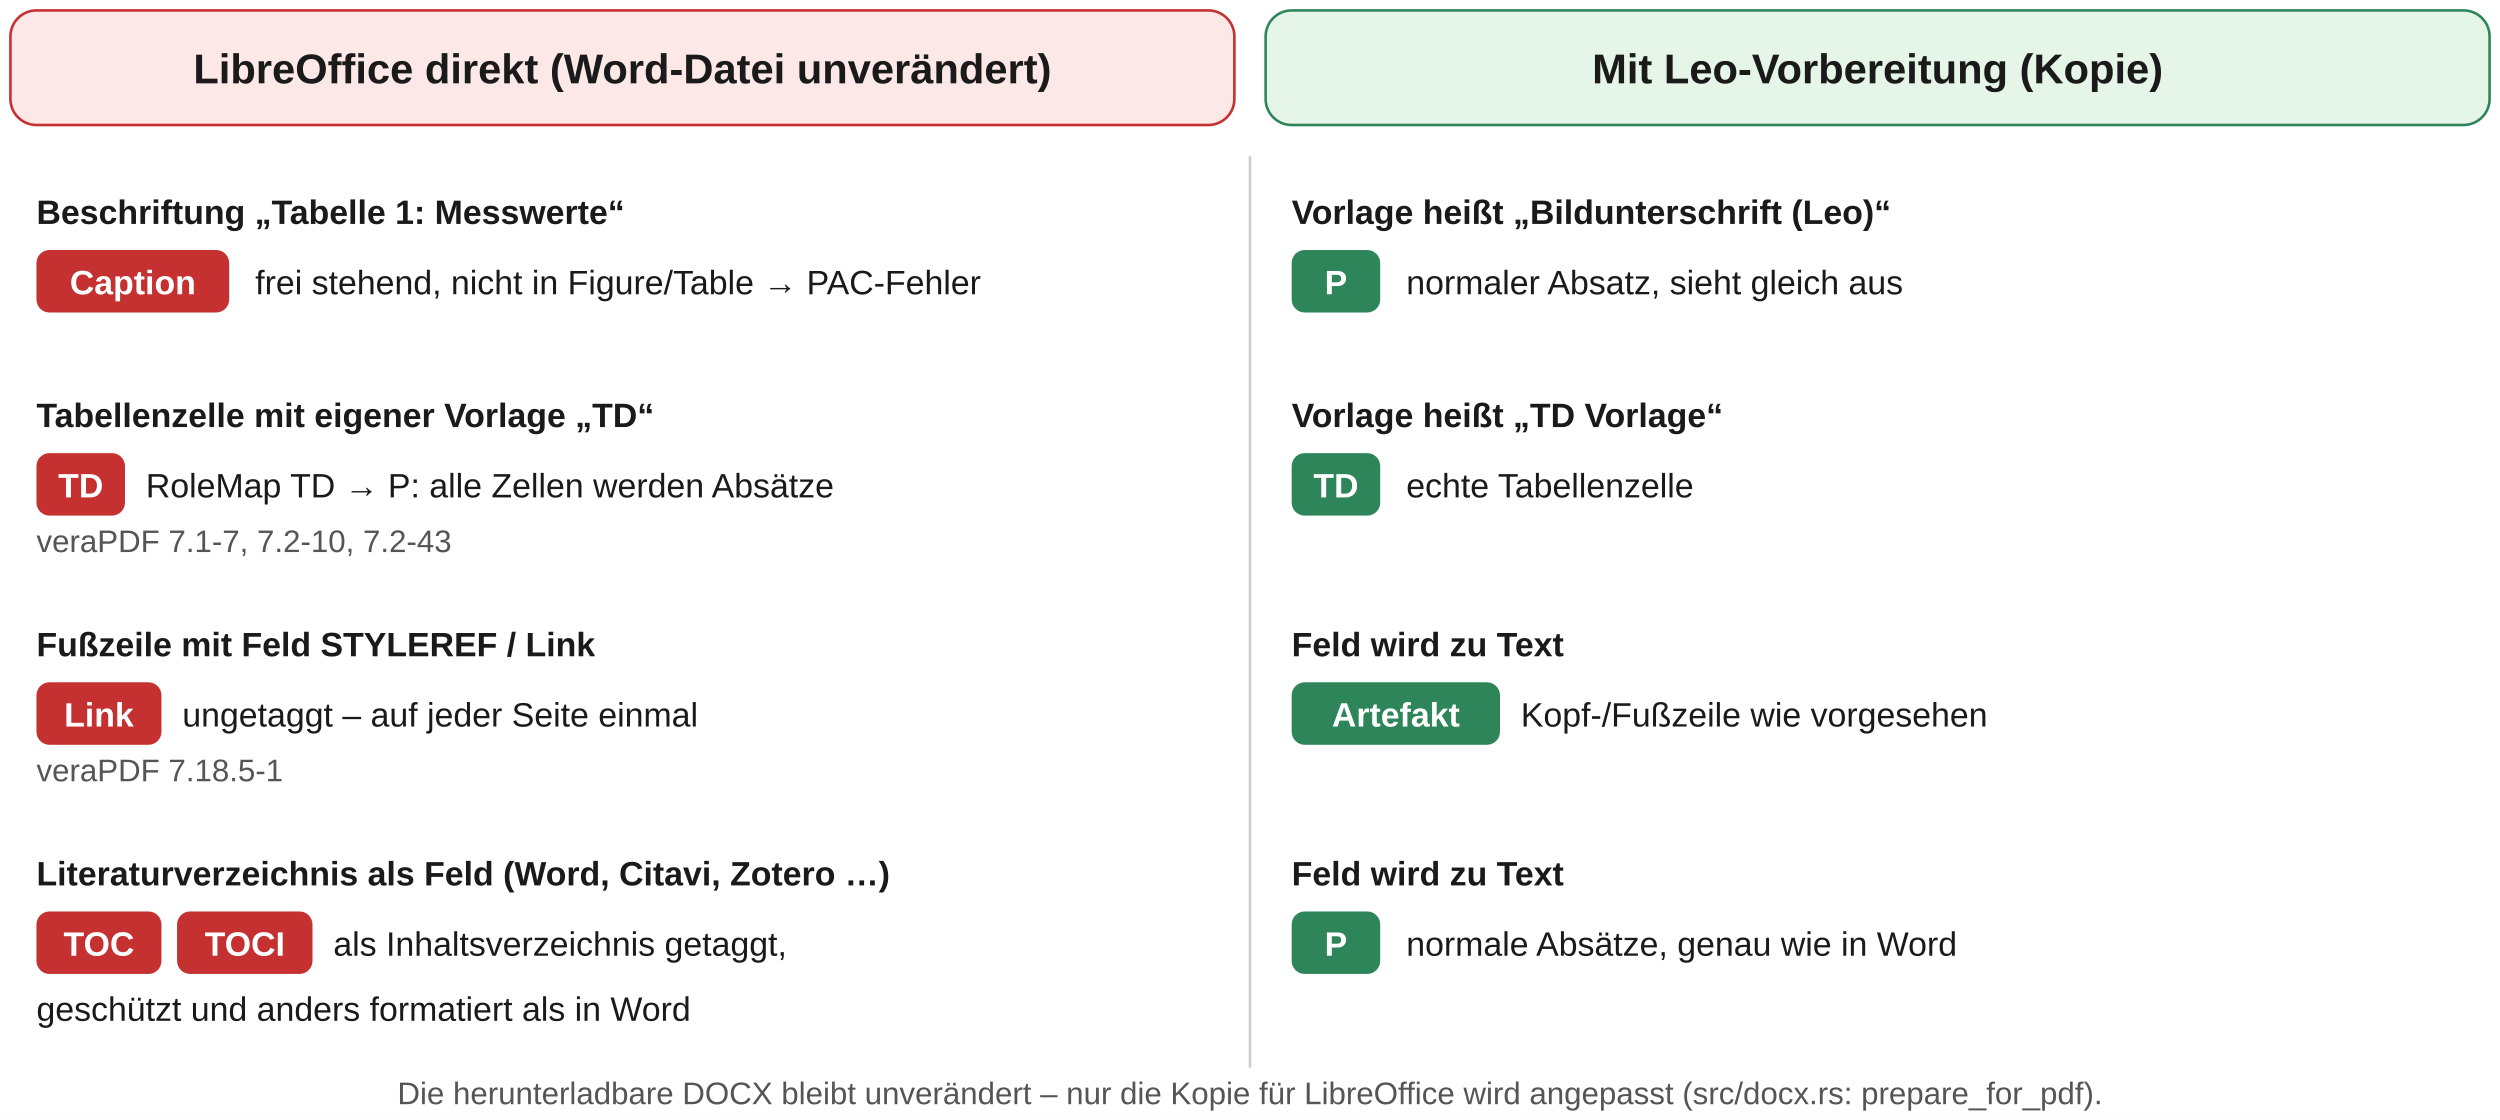
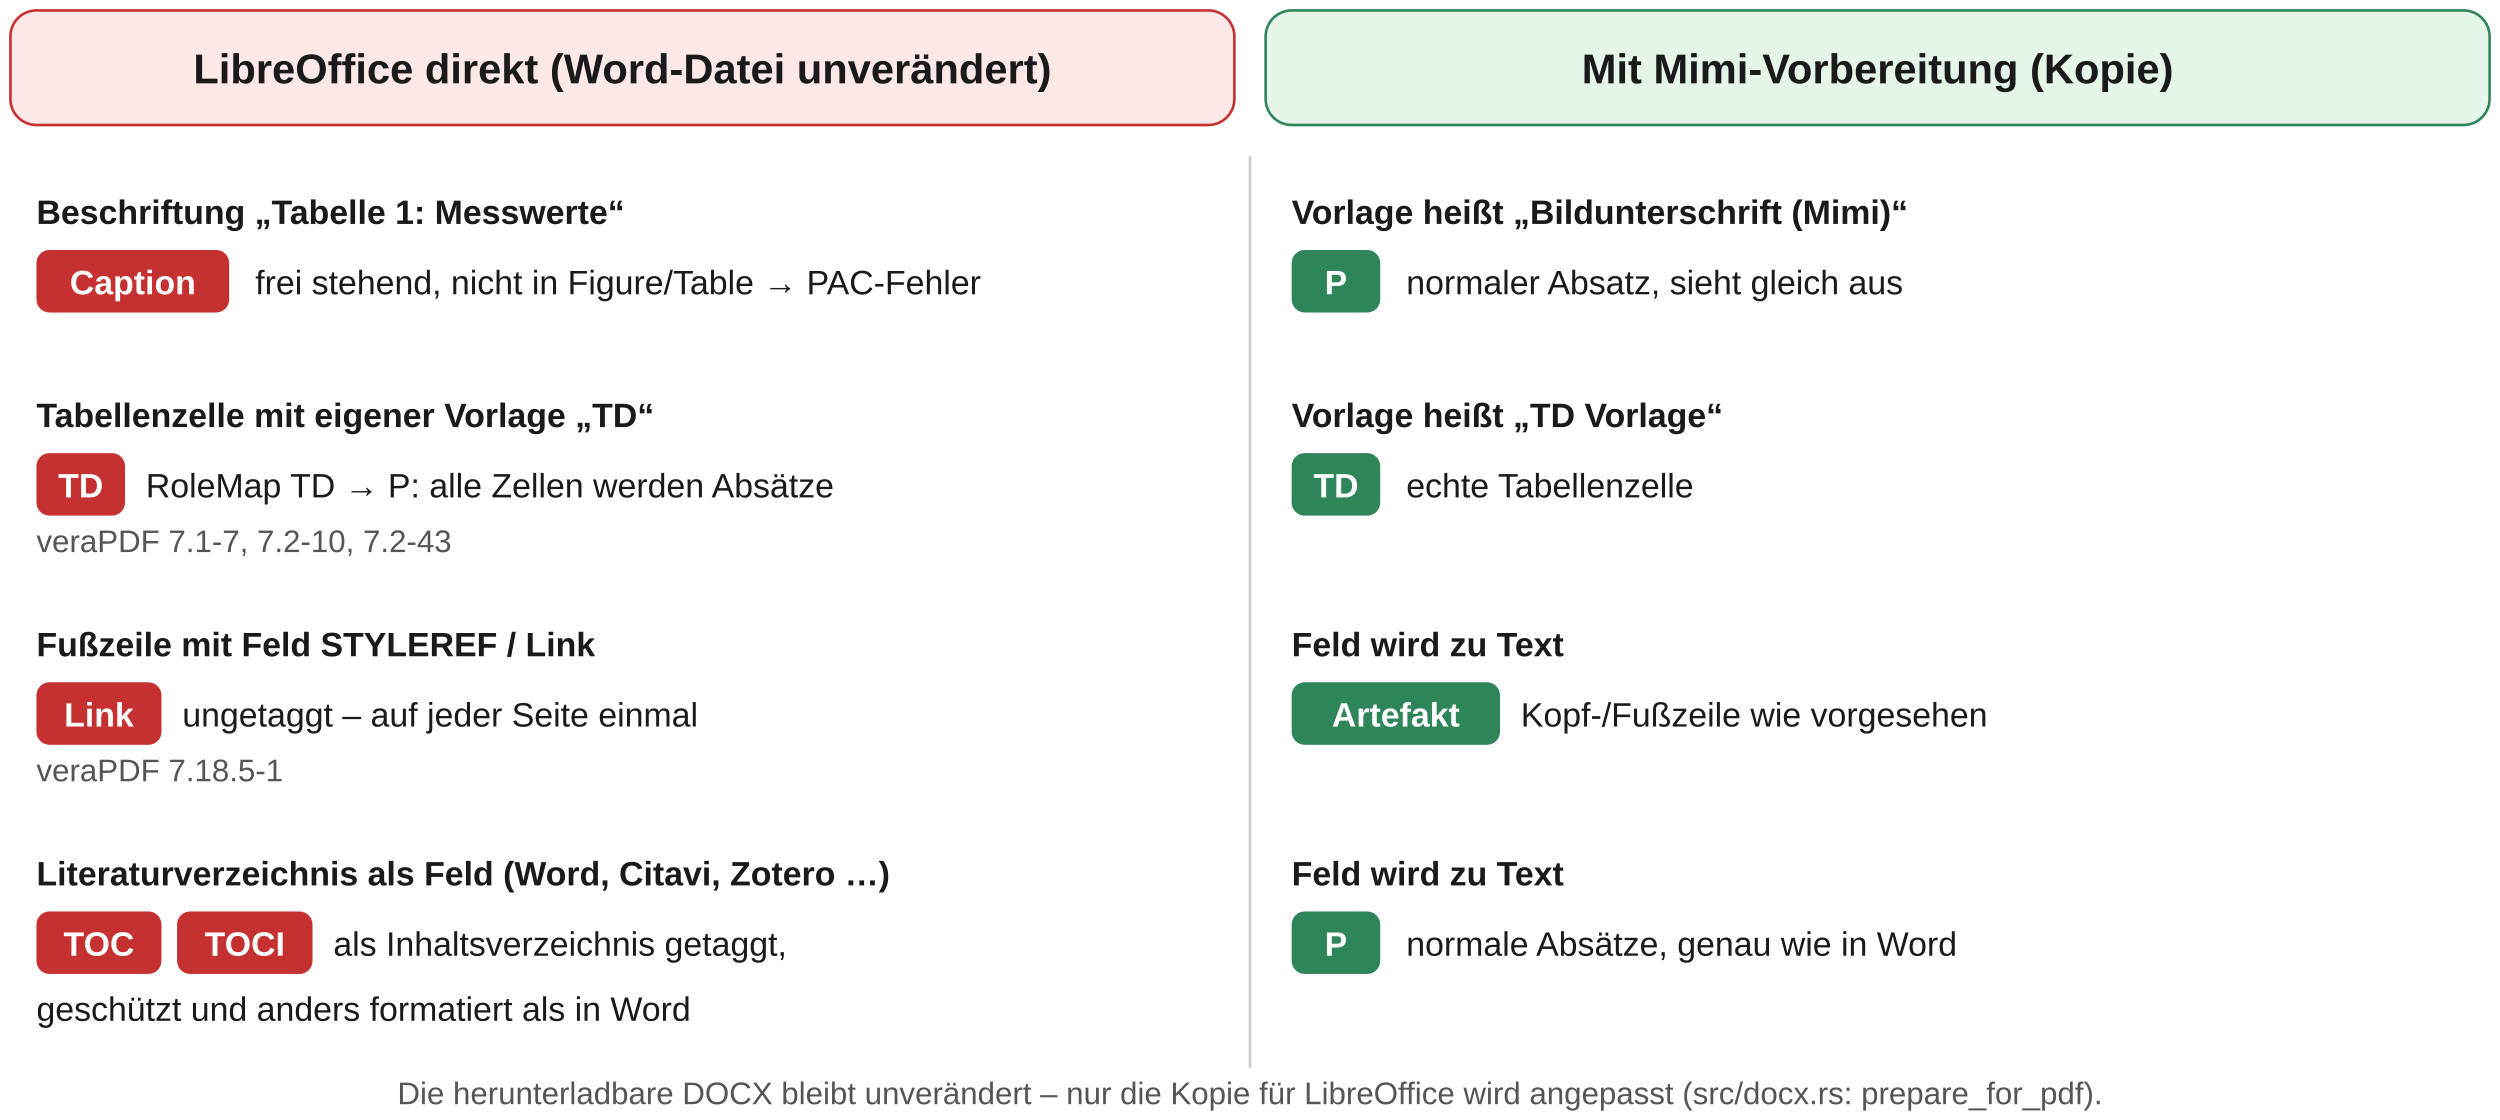
<svg xmlns="http://www.w3.org/2000/svg" viewBox="0 0 960 430" width="960" height="430" font-family="'Segoe UI', 'Helvetica Neue', Arial, sans-serif" role="img" aria-labelledby="t d">
  <rect width="960" height="430" fill="#ffffff" />
  <rect x="4" y="4" width="470" height="44" rx="10" fill="#fde8e8" stroke="#c53030" />
  <text x="239" y="32" font-size="16" font-weight="700" text-anchor="middle" fill="#1a1a1a">LibreOffice direkt (Word-Datei unverändert)</text>
  <rect x="486" y="4" width="470" height="44" rx="10" fill="#e5f5e8" stroke="#2f855a" />
-   <text x="721" y="32" font-size="16" font-weight="700" text-anchor="middle" fill="#1a1a1a">Mit Leo-Vorbereitung (Kopie)</text>
+   <text x="721" y="32" font-size="16" font-weight="700" text-anchor="middle" fill="#1a1a1a">Mit Mimi-Vorbereitung (Kopie)</text>
  <g font-size="13" fill="#1a1a1a">
    <text x="14" y="86" font-weight="700">Beschriftung „Tabelle 1: Messwerte“</text>
    <rect x="14" y="96" width="74" height="24" rx="5" fill="#c53030" />
    <text x="51" y="113" text-anchor="middle" fill="#fff" font-weight="700">Caption</text>
    <text x="98" y="113">frei stehend, nicht in Figure/Table → PAC-Fehler</text>
-     <text x="496" y="86" font-weight="700">Vorlage heißt „Bildunterschrift (Leo)“</text>
+     <text x="496" y="86" font-weight="700">Vorlage heißt „Bildunterschrift (Mimi)“</text>
    <rect x="496" y="96" width="34" height="24" rx="5" fill="#2f855a" />
    <text x="513" y="113" text-anchor="middle" fill="#fff" font-weight="700">P</text>
    <text x="540" y="113">normaler Absatz, sieht gleich aus</text>
    <text x="14" y="164" font-weight="700">Tabellenzelle mit eigener Vorlage „TD“</text>
    <rect x="14" y="174" width="34" height="24" rx="5" fill="#c53030" />
    <text x="31" y="191" text-anchor="middle" fill="#fff" font-weight="700">TD</text>
    <text x="56" y="191">RoleMap TD → P: alle Zellen werden Absätze</text>
    <text x="14" y="212" font-size="12" fill="#555">veraPDF 7.1-7, 7.2-10, 7.2-43</text>
    <text x="496" y="164" font-weight="700">Vorlage heißt „TD Vorlage“</text>
    <rect x="496" y="174" width="34" height="24" rx="5" fill="#2f855a" />
    <text x="513" y="191" text-anchor="middle" fill="#fff" font-weight="700">TD</text>
    <text x="540" y="191">echte Tabellenzelle</text>
    <text x="14" y="252" font-weight="700">Fußzeile mit Feld STYLEREF / Link</text>
    <rect x="14" y="262" width="48" height="24" rx="5" fill="#c53030" />
    <text x="38" y="279" text-anchor="middle" fill="#fff" font-weight="700">Link</text>
    <text x="70" y="279">ungetaggt – auf jeder Seite einmal</text>
    <text x="14" y="300" font-size="12" fill="#555">veraPDF 7.18.5-1</text>
    <text x="496" y="252" font-weight="700">Feld wird zu Text</text>
    <rect x="496" y="262" width="80" height="24" rx="5" fill="#2f855a" />
    <text x="536" y="279" text-anchor="middle" fill="#fff" font-weight="700">Artefakt</text>
    <text x="584" y="279">Kopf-/Fußzeile wie vorgesehen</text>
    <text x="14" y="340" font-weight="700">Literaturverzeichnis als Feld (Word, Citavi, Zotero …)</text>
    <rect x="14" y="350" width="48" height="24" rx="5" fill="#c53030" />
    <text x="38" y="367" text-anchor="middle" fill="#fff" font-weight="700">TOC</text>
    <rect x="68" y="350" width="52" height="24" rx="5" fill="#c53030" />
    <text x="94" y="367" text-anchor="middle" fill="#fff" font-weight="700">TOCI</text>
    <text x="128" y="367">als Inhaltsverzeichnis getaggt,</text>
    <text x="14" y="392">geschützt und anders formatiert als in Word</text>
    <text x="496" y="340" font-weight="700">Feld wird zu Text</text>
    <rect x="496" y="350" width="34" height="24" rx="5" fill="#2f855a" />
    <text x="513" y="367" text-anchor="middle" fill="#fff" font-weight="700">P</text>
    <text x="540" y="367">normale Absätze, genau wie in Word</text>
  </g>
  <line x1="480" y1="60" x2="480" y2="410" stroke="#ccc" />
  <text x="480" y="424" font-size="12" text-anchor="middle" fill="#555">Die herunterladbare DOCX bleibt unverändert – nur die Kopie für LibreOffice wird angepasst (src/docx.rs: prepare_for_pdf).</text>
</svg>
